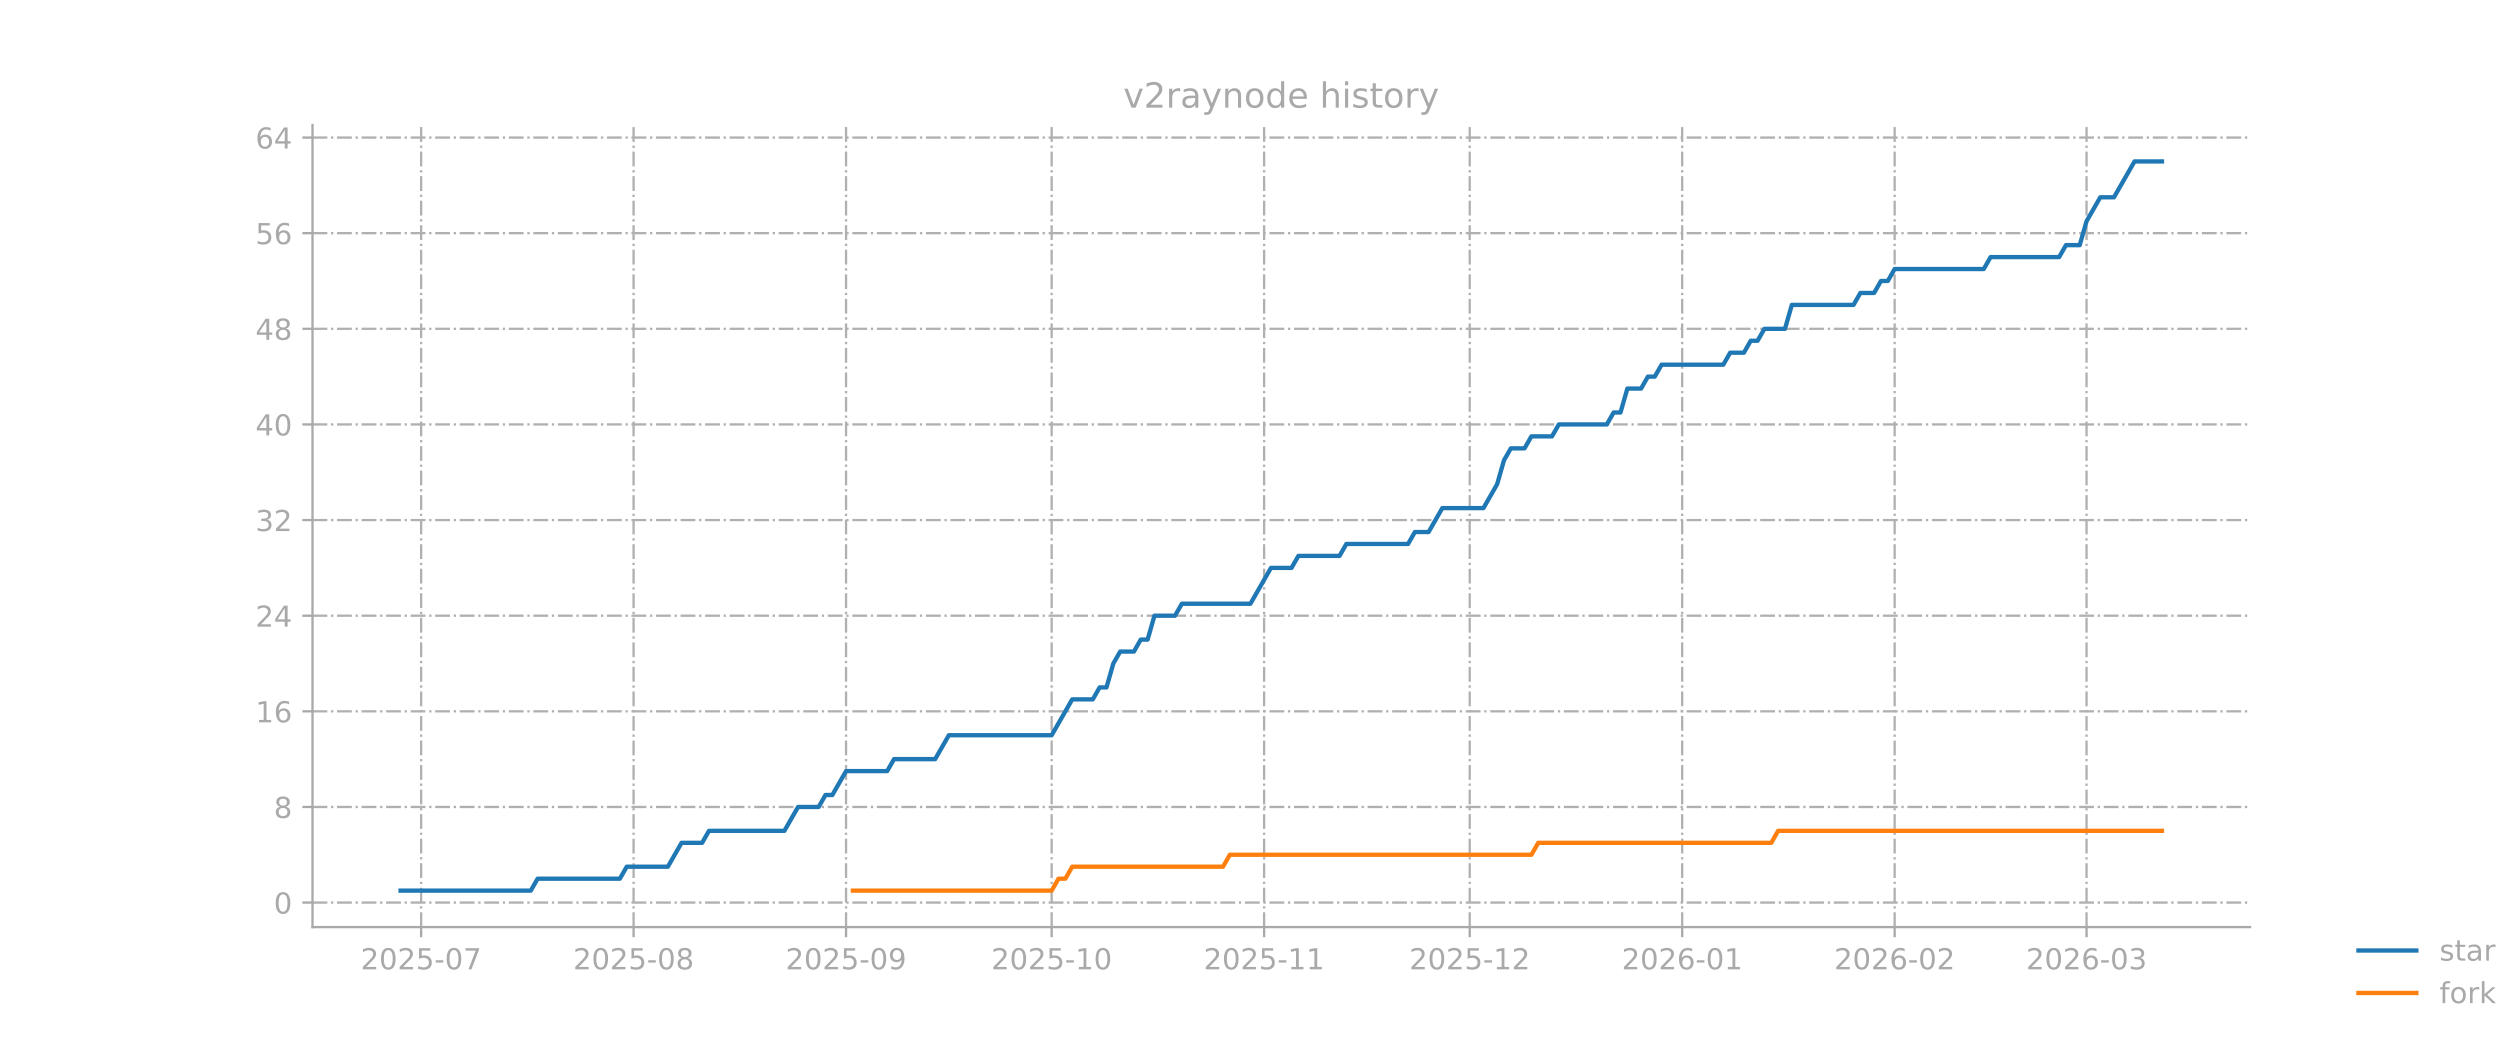
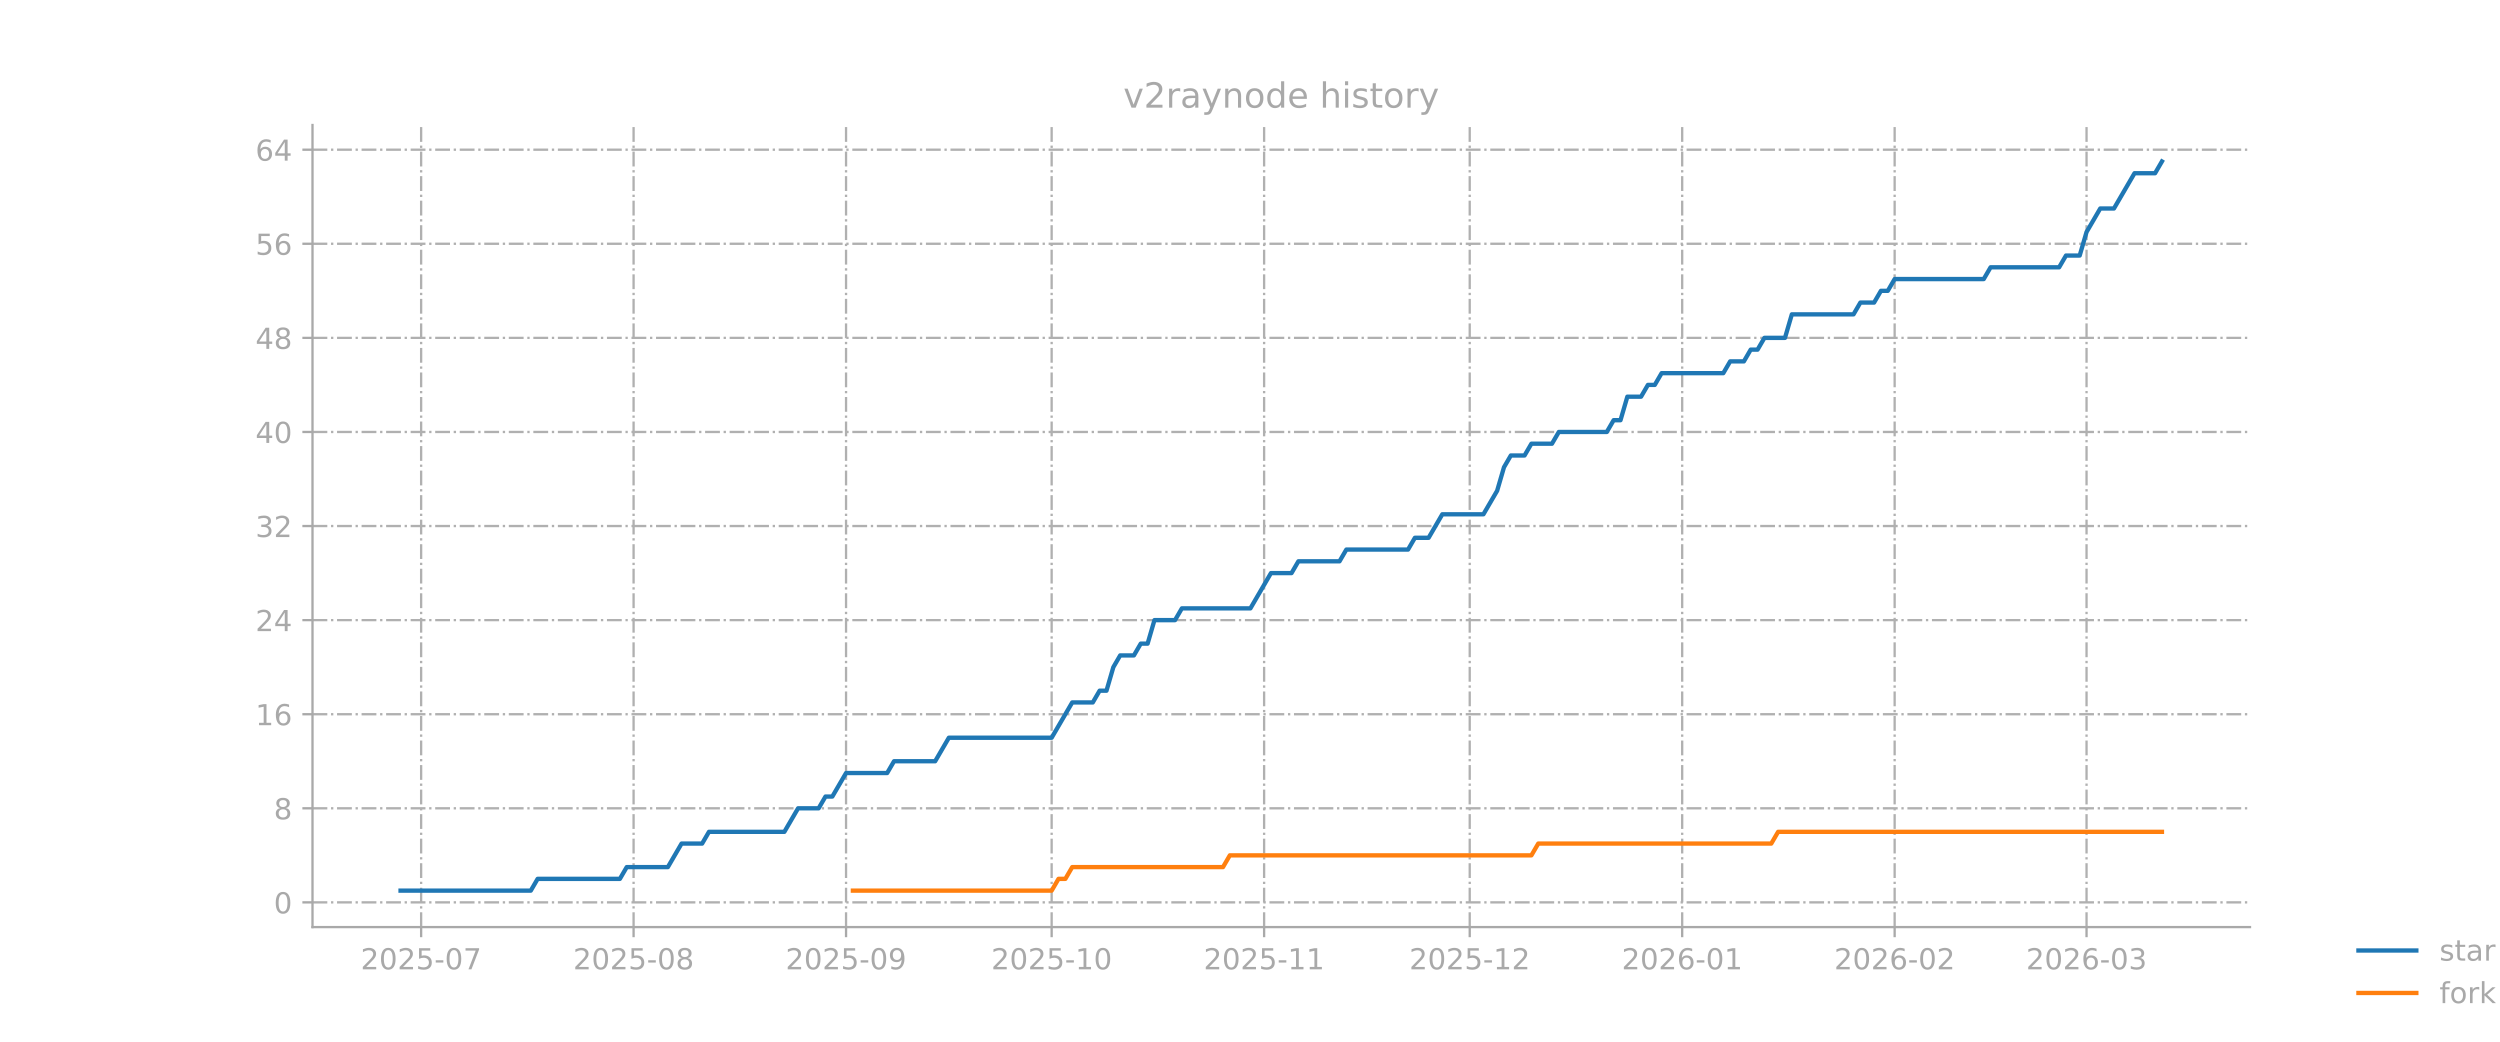
<svg xmlns="http://www.w3.org/2000/svg" xmlns:xlink="http://www.w3.org/1999/xlink" width="864pt" height="360pt" viewBox="0 0 864 360" version="1.1">
  <defs>
    <style type="text/css">*{stroke-linejoin: round; stroke-linecap: butt}</style>
  </defs>
  <g id="figure_1">
    <g id="patch_1">
      <path d="M 0 360  L 864 360  L 864 0  L 0 0  L 0 360  z " style="fill: none; opacity: 0" />
    </g>
    <g id="axes_1">
      <g id="patch_2">
        <path d="M 108 320.4  L 777.6 320.4  L 777.6 43.2  L 108 43.2  L 108 320.4  z " style="fill: none; opacity: 0" />
      </g>
      <g id="matplotlib.axis_1">
        <g id="xtick_1">
          <g id="line2d_1">
-             <path d="M 145.542 320.4  L 145.542 43.2  " clip-path="url(#pfd8a271266)" style="fill: none; stroke-dasharray: 5.12,1.28,0.8,1.28; stroke-dashoffset: 0; stroke: #b0b0b0; stroke-width: 0.8" />
+             <path d="M 145.542 320.4  L 145.542 43.2  " clip-path="url(#pe9bdd466f2)" style="fill: none; stroke-dasharray: 5.12,1.28,0.8,1.28; stroke-dashoffset: 0; stroke: #b0b0b0; stroke-width: 0.8" />
          </g>
          <g id="line2d_2">
            <defs>
-               <path id="m4b9c28b29d" d="M 0 0  L 0 3.5  " style="stroke: #a9a9a9; stroke-width: 0.8" />
+               <path id="m99d5c8464e" d="M 0 0  L 0 3.5  " style="stroke: #a9a9a9; stroke-width: 0.8" />
            </defs>
            <g>
-               <use xlink:href="#m4b9c28b29d" x="145.542" y="320.4" style="fill: #a9a9a9; stroke: #a9a9a9; stroke-width: 0.8" />
+               <use xlink:href="#m99d5c8464e" x="145.542" y="320.4" style="fill: #a9a9a9; stroke: #a9a9a9; stroke-width: 0.8" />
            </g>
          </g>
          <g id="text_1">
            <g style="fill: #a9a9a9" transform="translate(124.6507 334.9984) scale(0.1 -0.1)">
              <defs>
                <path id="DejaVuSans-32" d="M 1228 531  L 3431 531  L 3431 0  L 469 0  L 469 531  Q 828 903 1448 1529  Q 2069 2156 2228 2338  Q 2531 2678 2651 2914  Q 2772 3150 2772 3378  Q 2772 3750 2511 3984  Q 2250 4219 1831 4219  Q 1534 4219 1204 4116  Q 875 4013 500 3803  L 500 4441  Q 881 4594 1212 4672  Q 1544 4750 1819 4750  Q 2544 4750 2975 4387  Q 3406 4025 3406 3419  Q 3406 3131 3298 2873  Q 3191 2616 2906 2266  Q 2828 2175 2409 1742  Q 1991 1309 1228 531  z " transform="scale(0.015625)" />
                <path id="DejaVuSans-30" d="M 2034 4250  Q 1547 4250 1301 3770  Q 1056 3291 1056 2328  Q 1056 1369 1301 889  Q 1547 409 2034 409  Q 2525 409 2770 889  Q 3016 1369 3016 2328  Q 3016 3291 2770 3770  Q 2525 4250 2034 4250  z M 2034 4750  Q 2819 4750 3233 4129  Q 3647 3509 3647 2328  Q 3647 1150 3233 529  Q 2819 -91 2034 -91  Q 1250 -91 836 529  Q 422 1150 422 2328  Q 422 3509 836 4129  Q 1250 4750 2034 4750  z " transform="scale(0.015625)" />
                <path id="DejaVuSans-35" d="M 691 4666  L 3169 4666  L 3169 4134  L 1269 4134  L 1269 2991  Q 1406 3038 1543 3061  Q 1681 3084 1819 3084  Q 2600 3084 3056 2656  Q 3513 2228 3513 1497  Q 3513 744 3044 326  Q 2575 -91 1722 -91  Q 1428 -91 1123 -41  Q 819 9 494 109  L 494 744  Q 775 591 1075 516  Q 1375 441 1709 441  Q 2250 441 2565 725  Q 2881 1009 2881 1497  Q 2881 1984 2565 2268  Q 2250 2553 1709 2553  Q 1456 2553 1204 2497  Q 953 2441 691 2322  L 691 4666  z " transform="scale(0.015625)" />
                <path id="DejaVuSans-2d" d="M 313 2009  L 1997 2009  L 1997 1497  L 313 1497  L 313 2009  z " transform="scale(0.015625)" />
                <path id="DejaVuSans-37" d="M 525 4666  L 3525 4666  L 3525 4397  L 1831 0  L 1172 0  L 2766 4134  L 525 4134  L 525 4666  z " transform="scale(0.015625)" />
              </defs>
              <use xlink:href="#DejaVuSans-32" />
              <use xlink:href="#DejaVuSans-30" transform="translate(63.62305 0)" />
              <use xlink:href="#DejaVuSans-32" transform="translate(127.2461 0)" />
              <use xlink:href="#DejaVuSans-35" transform="translate(190.8691 0)" />
              <use xlink:href="#DejaVuSans-2d" transform="translate(254.4922 0)" />
              <use xlink:href="#DejaVuSans-30" transform="translate(290.5762 0)" />
              <use xlink:href="#DejaVuSans-37" transform="translate(354.1992 0)" />
            </g>
          </g>
        </g>
        <g id="xtick_2">
          <g id="line2d_3">
-             <path d="M 218.968 320.4  L 218.968 43.2  " clip-path="url(#pfd8a271266)" style="fill: none; stroke-dasharray: 5.12,1.28,0.8,1.28; stroke-dashoffset: 0; stroke: #b0b0b0; stroke-width: 0.8" />
+             <path d="M 218.968 320.4  L 218.968 43.2  " clip-path="url(#pe9bdd466f2)" style="fill: none; stroke-dasharray: 5.12,1.28,0.8,1.28; stroke-dashoffset: 0; stroke: #b0b0b0; stroke-width: 0.8" />
          </g>
          <g id="line2d_4">
            <g>
-               <use xlink:href="#m4b9c28b29d" x="218.968" y="320.4" style="fill: #a9a9a9; stroke: #a9a9a9; stroke-width: 0.8" />
+               <use xlink:href="#m99d5c8464e" x="218.968" y="320.4" style="fill: #a9a9a9; stroke: #a9a9a9; stroke-width: 0.8" />
            </g>
          </g>
          <g id="text_2">
            <g style="fill: #a9a9a9" transform="translate(198.077 334.9984) scale(0.1 -0.1)">
              <defs>
                <path id="DejaVuSans-38" d="M 2034 2216  Q 1584 2216 1326 1975  Q 1069 1734 1069 1313  Q 1069 891 1326 650  Q 1584 409 2034 409  Q 2484 409 2743 651  Q 3003 894 3003 1313  Q 3003 1734 2745 1975  Q 2488 2216 2034 2216  z M 1403 2484  Q 997 2584 770 2862  Q 544 3141 544 3541  Q 544 4100 942 4425  Q 1341 4750 2034 4750  Q 2731 4750 3128 4425  Q 3525 4100 3525 3541  Q 3525 3141 3298 2862  Q 3072 2584 2669 2484  Q 3125 2378 3379 2068  Q 3634 1759 3634 1313  Q 3634 634 3220 271  Q 2806 -91 2034 -91  Q 1263 -91 848 271  Q 434 634 434 1313  Q 434 1759 690 2068  Q 947 2378 1403 2484  z M 1172 3481  Q 1172 3119 1398 2916  Q 1625 2713 2034 2713  Q 2441 2713 2670 2916  Q 2900 3119 2900 3481  Q 2900 3844 2670 4047  Q 2441 4250 2034 4250  Q 1625 4250 1398 4047  Q 1172 3844 1172 3481  z " transform="scale(0.015625)" />
              </defs>
              <use xlink:href="#DejaVuSans-32" />
              <use xlink:href="#DejaVuSans-30" transform="translate(63.62305 0)" />
              <use xlink:href="#DejaVuSans-32" transform="translate(127.2461 0)" />
              <use xlink:href="#DejaVuSans-35" transform="translate(190.8691 0)" />
              <use xlink:href="#DejaVuSans-2d" transform="translate(254.4922 0)" />
              <use xlink:href="#DejaVuSans-30" transform="translate(290.5762 0)" />
              <use xlink:href="#DejaVuSans-38" transform="translate(354.1992 0)" />
            </g>
          </g>
        </g>
        <g id="xtick_3">
          <g id="line2d_5">
-             <path d="M 292.395 320.4  L 292.395 43.2  " clip-path="url(#pfd8a271266)" style="fill: none; stroke-dasharray: 5.12,1.28,0.8,1.28; stroke-dashoffset: 0; stroke: #b0b0b0; stroke-width: 0.8" />
+             <path d="M 292.395 320.4  L 292.395 43.2  " clip-path="url(#pe9bdd466f2)" style="fill: none; stroke-dasharray: 5.12,1.28,0.8,1.28; stroke-dashoffset: 0; stroke: #b0b0b0; stroke-width: 0.8" />
          </g>
          <g id="line2d_6">
            <g>
-               <use xlink:href="#m4b9c28b29d" x="292.395" y="320.4" style="fill: #a9a9a9; stroke: #a9a9a9; stroke-width: 0.8" />
+               <use xlink:href="#m99d5c8464e" x="292.395" y="320.4" style="fill: #a9a9a9; stroke: #a9a9a9; stroke-width: 0.8" />
            </g>
          </g>
          <g id="text_3">
            <g style="fill: #a9a9a9" transform="translate(271.5032 334.9984) scale(0.1 -0.1)">
              <defs>
                <path id="DejaVuSans-39" d="M 703 97  L 703 672  Q 941 559 1184 500  Q 1428 441 1663 441  Q 2288 441 2617 861  Q 2947 1281 2994 2138  Q 2813 1869 2534 1725  Q 2256 1581 1919 1581  Q 1219 1581 811 2004  Q 403 2428 403 3163  Q 403 3881 828 4315  Q 1253 4750 1959 4750  Q 2769 4750 3195 4129  Q 3622 3509 3622 2328  Q 3622 1225 3098 567  Q 2575 -91 1691 -91  Q 1453 -91 1209 -44  Q 966 3 703 97  z M 1959 2075  Q 2384 2075 2632 2365  Q 2881 2656 2881 3163  Q 2881 3666 2632 3958  Q 2384 4250 1959 4250  Q 1534 4250 1286 3958  Q 1038 3666 1038 3163  Q 1038 2656 1286 2365  Q 1534 2075 1959 2075  z " transform="scale(0.015625)" />
              </defs>
              <use xlink:href="#DejaVuSans-32" />
              <use xlink:href="#DejaVuSans-30" transform="translate(63.62305 0)" />
              <use xlink:href="#DejaVuSans-32" transform="translate(127.2461 0)" />
              <use xlink:href="#DejaVuSans-35" transform="translate(190.8691 0)" />
              <use xlink:href="#DejaVuSans-2d" transform="translate(254.4922 0)" />
              <use xlink:href="#DejaVuSans-30" transform="translate(290.5762 0)" />
              <use xlink:href="#DejaVuSans-39" transform="translate(354.1992 0)" />
            </g>
          </g>
        </g>
        <g id="xtick_4">
          <g id="line2d_7">
-             <path d="M 363.452 320.4  L 363.452 43.2  " clip-path="url(#pfd8a271266)" style="fill: none; stroke-dasharray: 5.12,1.28,0.8,1.28; stroke-dashoffset: 0; stroke: #b0b0b0; stroke-width: 0.8" />
+             <path d="M 363.452 320.4  L 363.452 43.2  " clip-path="url(#pe9bdd466f2)" style="fill: none; stroke-dasharray: 5.12,1.28,0.8,1.28; stroke-dashoffset: 0; stroke: #b0b0b0; stroke-width: 0.8" />
          </g>
          <g id="line2d_8">
            <g>
-               <use xlink:href="#m4b9c28b29d" x="363.452" y="320.4" style="fill: #a9a9a9; stroke: #a9a9a9; stroke-width: 0.8" />
+               <use xlink:href="#m99d5c8464e" x="363.452" y="320.4" style="fill: #a9a9a9; stroke: #a9a9a9; stroke-width: 0.8" />
            </g>
          </g>
          <g id="text_4">
            <g style="fill: #a9a9a9" transform="translate(342.5609 334.9984) scale(0.1 -0.1)">
              <defs>
                <path id="DejaVuSans-31" d="M 794 531  L 1825 531  L 1825 4091  L 703 3866  L 703 4441  L 1819 4666  L 2450 4666  L 2450 531  L 3481 531  L 3481 0  L 794 0  L 794 531  z " transform="scale(0.015625)" />
              </defs>
              <use xlink:href="#DejaVuSans-32" />
              <use xlink:href="#DejaVuSans-30" transform="translate(63.62305 0)" />
              <use xlink:href="#DejaVuSans-32" transform="translate(127.2461 0)" />
              <use xlink:href="#DejaVuSans-35" transform="translate(190.8691 0)" />
              <use xlink:href="#DejaVuSans-2d" transform="translate(254.4922 0)" />
              <use xlink:href="#DejaVuSans-31" transform="translate(290.5762 0)" />
              <use xlink:href="#DejaVuSans-30" transform="translate(354.1992 0)" />
            </g>
          </g>
        </g>
        <g id="xtick_5">
          <g id="line2d_9">
-             <path d="M 436.879 320.4  L 436.879 43.2  " clip-path="url(#pfd8a271266)" style="fill: none; stroke-dasharray: 5.12,1.28,0.8,1.28; stroke-dashoffset: 0; stroke: #b0b0b0; stroke-width: 0.8" />
+             <path d="M 436.879 320.4  L 436.879 43.2  " clip-path="url(#pe9bdd466f2)" style="fill: none; stroke-dasharray: 5.12,1.28,0.8,1.28; stroke-dashoffset: 0; stroke: #b0b0b0; stroke-width: 0.8" />
          </g>
          <g id="line2d_10">
            <g>
-               <use xlink:href="#m4b9c28b29d" x="436.879" y="320.4" style="fill: #a9a9a9; stroke: #a9a9a9; stroke-width: 0.8" />
+               <use xlink:href="#m99d5c8464e" x="436.879" y="320.4" style="fill: #a9a9a9; stroke: #a9a9a9; stroke-width: 0.8" />
            </g>
          </g>
          <g id="text_5">
            <g style="fill: #a9a9a9" transform="translate(415.9871 334.9984) scale(0.1 -0.1)">
              <use xlink:href="#DejaVuSans-32" />
              <use xlink:href="#DejaVuSans-30" transform="translate(63.62305 0)" />
              <use xlink:href="#DejaVuSans-32" transform="translate(127.2461 0)" />
              <use xlink:href="#DejaVuSans-35" transform="translate(190.8691 0)" />
              <use xlink:href="#DejaVuSans-2d" transform="translate(254.4922 0)" />
              <use xlink:href="#DejaVuSans-31" transform="translate(290.5762 0)" />
              <use xlink:href="#DejaVuSans-31" transform="translate(354.1992 0)" />
            </g>
          </g>
        </g>
        <g id="xtick_6">
          <g id="line2d_11">
-             <path d="M 507.936 320.4  L 507.936 43.2  " clip-path="url(#pfd8a271266)" style="fill: none; stroke-dasharray: 5.12,1.28,0.8,1.28; stroke-dashoffset: 0; stroke: #b0b0b0; stroke-width: 0.8" />
+             <path d="M 507.936 320.4  L 507.936 43.2  " clip-path="url(#pe9bdd466f2)" style="fill: none; stroke-dasharray: 5.12,1.28,0.8,1.28; stroke-dashoffset: 0; stroke: #b0b0b0; stroke-width: 0.8" />
          </g>
          <g id="line2d_12">
            <g>
-               <use xlink:href="#m4b9c28b29d" x="507.936" y="320.4" style="fill: #a9a9a9; stroke: #a9a9a9; stroke-width: 0.8" />
+               <use xlink:href="#m99d5c8464e" x="507.936" y="320.4" style="fill: #a9a9a9; stroke: #a9a9a9; stroke-width: 0.8" />
            </g>
          </g>
          <g id="text_6">
            <g style="fill: #a9a9a9" transform="translate(487.0448 334.9984) scale(0.1 -0.1)">
              <use xlink:href="#DejaVuSans-32" />
              <use xlink:href="#DejaVuSans-30" transform="translate(63.62305 0)" />
              <use xlink:href="#DejaVuSans-32" transform="translate(127.2461 0)" />
              <use xlink:href="#DejaVuSans-35" transform="translate(190.8691 0)" />
              <use xlink:href="#DejaVuSans-2d" transform="translate(254.4922 0)" />
              <use xlink:href="#DejaVuSans-31" transform="translate(290.5762 0)" />
              <use xlink:href="#DejaVuSans-32" transform="translate(354.1992 0)" />
            </g>
          </g>
        </g>
        <g id="xtick_7">
          <g id="line2d_13">
-             <path d="M 581.362 320.4  L 581.362 43.2  " clip-path="url(#pfd8a271266)" style="fill: none; stroke-dasharray: 5.12,1.28,0.8,1.28; stroke-dashoffset: 0; stroke: #b0b0b0; stroke-width: 0.8" />
+             <path d="M 581.362 320.4  L 581.362 43.2  " clip-path="url(#pe9bdd466f2)" style="fill: none; stroke-dasharray: 5.12,1.28,0.8,1.28; stroke-dashoffset: 0; stroke: #b0b0b0; stroke-width: 0.8" />
          </g>
          <g id="line2d_14">
            <g>
-               <use xlink:href="#m4b9c28b29d" x="581.362" y="320.4" style="fill: #a9a9a9; stroke: #a9a9a9; stroke-width: 0.8" />
+               <use xlink:href="#m99d5c8464e" x="581.362" y="320.4" style="fill: #a9a9a9; stroke: #a9a9a9; stroke-width: 0.8" />
            </g>
          </g>
          <g id="text_7">
            <g style="fill: #a9a9a9" transform="translate(560.471 334.9984) scale(0.1 -0.1)">
              <defs>
                <path id="DejaVuSans-36" d="M 2113 2584  Q 1688 2584 1439 2293  Q 1191 2003 1191 1497  Q 1191 994 1439 701  Q 1688 409 2113 409  Q 2538 409 2786 701  Q 3034 994 3034 1497  Q 3034 2003 2786 2293  Q 2538 2584 2113 2584  z M 3366 4563  L 3366 3988  Q 3128 4100 2886 4159  Q 2644 4219 2406 4219  Q 1781 4219 1451 3797  Q 1122 3375 1075 2522  Q 1259 2794 1537 2939  Q 1816 3084 2150 3084  Q 2853 3084 3261 2657  Q 3669 2231 3669 1497  Q 3669 778 3244 343  Q 2819 -91 2113 -91  Q 1303 -91 875 529  Q 447 1150 447 2328  Q 447 3434 972 4092  Q 1497 4750 2381 4750  Q 2619 4750 2861 4703  Q 3103 4656 3366 4563  z " transform="scale(0.015625)" />
              </defs>
              <use xlink:href="#DejaVuSans-32" />
              <use xlink:href="#DejaVuSans-30" transform="translate(63.62305 0)" />
              <use xlink:href="#DejaVuSans-32" transform="translate(127.2461 0)" />
              <use xlink:href="#DejaVuSans-36" transform="translate(190.8691 0)" />
              <use xlink:href="#DejaVuSans-2d" transform="translate(254.4922 0)" />
              <use xlink:href="#DejaVuSans-30" transform="translate(290.5762 0)" />
              <use xlink:href="#DejaVuSans-31" transform="translate(354.1992 0)" />
            </g>
          </g>
        </g>
        <g id="xtick_8">
          <g id="line2d_15">
-             <path d="M 654.789 320.4  L 654.789 43.2  " clip-path="url(#pfd8a271266)" style="fill: none; stroke-dasharray: 5.12,1.28,0.8,1.28; stroke-dashoffset: 0; stroke: #b0b0b0; stroke-width: 0.8" />
+             <path d="M 654.789 320.4  L 654.789 43.2  " clip-path="url(#pe9bdd466f2)" style="fill: none; stroke-dasharray: 5.12,1.28,0.8,1.28; stroke-dashoffset: 0; stroke: #b0b0b0; stroke-width: 0.8" />
          </g>
          <g id="line2d_16">
            <g>
-               <use xlink:href="#m4b9c28b29d" x="654.789" y="320.4" style="fill: #a9a9a9; stroke: #a9a9a9; stroke-width: 0.8" />
+               <use xlink:href="#m99d5c8464e" x="654.789" y="320.4" style="fill: #a9a9a9; stroke: #a9a9a9; stroke-width: 0.8" />
            </g>
          </g>
          <g id="text_8">
            <g style="fill: #a9a9a9" transform="translate(633.8973 334.9984) scale(0.1 -0.1)">
              <use xlink:href="#DejaVuSans-32" />
              <use xlink:href="#DejaVuSans-30" transform="translate(63.62305 0)" />
              <use xlink:href="#DejaVuSans-32" transform="translate(127.2461 0)" />
              <use xlink:href="#DejaVuSans-36" transform="translate(190.8691 0)" />
              <use xlink:href="#DejaVuSans-2d" transform="translate(254.4922 0)" />
              <use xlink:href="#DejaVuSans-30" transform="translate(290.5762 0)" />
              <use xlink:href="#DejaVuSans-32" transform="translate(354.1992 0)" />
            </g>
          </g>
        </g>
        <g id="xtick_9">
          <g id="line2d_17">
-             <path d="M 721.109 320.4  L 721.109 43.2  " clip-path="url(#pfd8a271266)" style="fill: none; stroke-dasharray: 5.12,1.28,0.8,1.28; stroke-dashoffset: 0; stroke: #b0b0b0; stroke-width: 0.8" />
+             <path d="M 721.109 320.4  L 721.109 43.2  " clip-path="url(#pe9bdd466f2)" style="fill: none; stroke-dasharray: 5.12,1.28,0.8,1.28; stroke-dashoffset: 0; stroke: #b0b0b0; stroke-width: 0.8" />
          </g>
          <g id="line2d_18">
            <g>
-               <use xlink:href="#m4b9c28b29d" x="721.109" y="320.4" style="fill: #a9a9a9; stroke: #a9a9a9; stroke-width: 0.8" />
+               <use xlink:href="#m99d5c8464e" x="721.109" y="320.4" style="fill: #a9a9a9; stroke: #a9a9a9; stroke-width: 0.8" />
            </g>
          </g>
          <g id="text_9">
            <g style="fill: #a9a9a9" transform="translate(700.2178 334.9984) scale(0.1 -0.1)">
              <defs>
                <path id="DejaVuSans-33" d="M 2597 2516  Q 3050 2419 3304 2112  Q 3559 1806 3559 1356  Q 3559 666 3084 287  Q 2609 -91 1734 -91  Q 1441 -91 1130 -33  Q 819 25 488 141  L 488 750  Q 750 597 1062 519  Q 1375 441 1716 441  Q 2309 441 2620 675  Q 2931 909 2931 1356  Q 2931 1769 2642 2001  Q 2353 2234 1838 2234  L 1294 2234  L 1294 2753  L 1863 2753  Q 2328 2753 2575 2939  Q 2822 3125 2822 3475  Q 2822 3834 2567 4026  Q 2313 4219 1838 4219  Q 1578 4219 1281 4162  Q 984 4106 628 3988  L 628 4550  Q 988 4650 1302 4700  Q 1616 4750 1894 4750  Q 2613 4750 3031 4423  Q 3450 4097 3450 3541  Q 3450 3153 3228 2886  Q 3006 2619 2597 2516  z " transform="scale(0.015625)" />
              </defs>
              <use xlink:href="#DejaVuSans-32" />
              <use xlink:href="#DejaVuSans-30" transform="translate(63.62305 0)" />
              <use xlink:href="#DejaVuSans-32" transform="translate(127.2461 0)" />
              <use xlink:href="#DejaVuSans-36" transform="translate(190.8691 0)" />
              <use xlink:href="#DejaVuSans-2d" transform="translate(254.4922 0)" />
              <use xlink:href="#DejaVuSans-30" transform="translate(290.5762 0)" />
              <use xlink:href="#DejaVuSans-33" transform="translate(354.1992 0)" />
            </g>
          </g>
        </g>
      </g>
      <g id="matplotlib.axis_2">
        <g id="ytick_1">
          <g id="line2d_19">
-             <path d="M 108 311.931  L 777.6 311.931  " clip-path="url(#pfd8a271266)" style="fill: none; stroke-dasharray: 5.12,1.28,0.8,1.28; stroke-dashoffset: 0; stroke: #b0b0b0; stroke-width: 0.8" />
+             <path d="M 108 311.865  L 777.6 311.865  " clip-path="url(#pe9bdd466f2)" style="fill: none; stroke-dasharray: 5.12,1.28,0.8,1.28; stroke-dashoffset: 0; stroke: #b0b0b0; stroke-width: 0.8" />
          </g>
          <g id="line2d_20">
            <defs>
-               <path id="m288756330f" d="M 0 0  L -3.5 0  " style="stroke: #a9a9a9; stroke-width: 0.8" />
+               <path id="mf9ce9077af" d="M 0 0  L -3.5 0  " style="stroke: #a9a9a9; stroke-width: 0.8" />
            </defs>
            <g>
-               <use xlink:href="#m288756330f" x="108" y="311.931" style="fill: #a9a9a9; stroke: #a9a9a9; stroke-width: 0.8" />
+               <use xlink:href="#mf9ce9077af" x="108" y="311.865" style="fill: #a9a9a9; stroke: #a9a9a9; stroke-width: 0.8" />
            </g>
          </g>
          <g id="text_10">
-             <g style="fill: #a9a9a9" transform="translate(94.6375 315.7304) scale(0.1 -0.1)">
+             <g style="fill: #a9a9a9" transform="translate(94.6375 315.6637) scale(0.1 -0.1)">
              <use xlink:href="#DejaVuSans-30" />
            </g>
          </g>
        </g>
        <g id="ytick_2">
          <g id="line2d_21">
-             <path d="M 108 278.882  L 777.6 278.882  " clip-path="url(#pfd8a271266)" style="fill: none; stroke-dasharray: 5.12,1.28,0.8,1.28; stroke-dashoffset: 0; stroke: #b0b0b0; stroke-width: 0.8" />
+             <path d="M 108 279.348  L 777.6 279.348  " clip-path="url(#pe9bdd466f2)" style="fill: none; stroke-dasharray: 5.12,1.28,0.8,1.28; stroke-dashoffset: 0; stroke: #b0b0b0; stroke-width: 0.8" />
          </g>
          <g id="line2d_22">
            <g>
-               <use xlink:href="#m288756330f" x="108" y="278.882" style="fill: #a9a9a9; stroke: #a9a9a9; stroke-width: 0.8" />
+               <use xlink:href="#mf9ce9077af" x="108" y="279.348" style="fill: #a9a9a9; stroke: #a9a9a9; stroke-width: 0.8" />
            </g>
          </g>
          <g id="text_11">
-             <g style="fill: #a9a9a9" transform="translate(94.6375 282.6812) scale(0.1 -0.1)">
+             <g style="fill: #a9a9a9" transform="translate(94.6375 283.1476) scale(0.1 -0.1)">
              <use xlink:href="#DejaVuSans-38" />
            </g>
          </g>
        </g>
        <g id="ytick_3">
          <g id="line2d_23">
-             <path d="M 108 245.833  L 777.6 245.833  " clip-path="url(#pfd8a271266)" style="fill: none; stroke-dasharray: 5.12,1.28,0.8,1.28; stroke-dashoffset: 0; stroke: #b0b0b0; stroke-width: 0.8" />
+             <path d="M 108 246.832  L 777.6 246.832  " clip-path="url(#pe9bdd466f2)" style="fill: none; stroke-dasharray: 5.12,1.28,0.8,1.28; stroke-dashoffset: 0; stroke: #b0b0b0; stroke-width: 0.8" />
          </g>
          <g id="line2d_24">
            <g>
-               <use xlink:href="#m288756330f" x="108" y="245.833" style="fill: #a9a9a9; stroke: #a9a9a9; stroke-width: 0.8" />
+               <use xlink:href="#mf9ce9077af" x="108" y="246.832" style="fill: #a9a9a9; stroke: #a9a9a9; stroke-width: 0.8" />
            </g>
          </g>
          <g id="text_12">
-             <g style="fill: #a9a9a9" transform="translate(88.275 249.632) scale(0.1 -0.1)">
+             <g style="fill: #a9a9a9" transform="translate(88.275 250.6315) scale(0.1 -0.1)">
              <use xlink:href="#DejaVuSans-31" />
              <use xlink:href="#DejaVuSans-36" transform="translate(63.62305 0)" />
            </g>
          </g>
        </g>
        <g id="ytick_4">
          <g id="line2d_25">
-             <path d="M 108 212.784  L 777.6 212.784  " clip-path="url(#pfd8a271266)" style="fill: none; stroke-dasharray: 5.12,1.28,0.8,1.28; stroke-dashoffset: 0; stroke: #b0b0b0; stroke-width: 0.8" />
+             <path d="M 108 214.316  L 777.6 214.316  " clip-path="url(#pe9bdd466f2)" style="fill: none; stroke-dasharray: 5.12,1.28,0.8,1.28; stroke-dashoffset: 0; stroke: #b0b0b0; stroke-width: 0.8" />
          </g>
          <g id="line2d_26">
            <g>
-               <use xlink:href="#m288756330f" x="108" y="212.784" style="fill: #a9a9a9; stroke: #a9a9a9; stroke-width: 0.8" />
+               <use xlink:href="#mf9ce9077af" x="108" y="214.316" style="fill: #a9a9a9; stroke: #a9a9a9; stroke-width: 0.8" />
            </g>
          </g>
          <g id="text_13">
-             <g style="fill: #a9a9a9" transform="translate(88.275 216.5828) scale(0.1 -0.1)">
+             <g style="fill: #a9a9a9" transform="translate(88.275 218.1153) scale(0.1 -0.1)">
              <defs>
                <path id="DejaVuSans-34" d="M 2419 4116  L 825 1625  L 2419 1625  L 2419 4116  z M 2253 4666  L 3047 4666  L 3047 1625  L 3713 1625  L 3713 1100  L 3047 1100  L 3047 0  L 2419 0  L 2419 1100  L 313 1100  L 313 1709  L 2253 4666  z " transform="scale(0.015625)" />
              </defs>
              <use xlink:href="#DejaVuSans-32" />
              <use xlink:href="#DejaVuSans-34" transform="translate(63.62305 0)" />
            </g>
          </g>
        </g>
        <g id="ytick_5">
          <g id="line2d_27">
-             <path d="M 108 179.734  L 777.6 179.734  " clip-path="url(#pfd8a271266)" style="fill: none; stroke-dasharray: 5.12,1.28,0.8,1.28; stroke-dashoffset: 0; stroke: #b0b0b0; stroke-width: 0.8" />
+             <path d="M 108 181.8  L 777.6 181.8  " clip-path="url(#pe9bdd466f2)" style="fill: none; stroke-dasharray: 5.12,1.28,0.8,1.28; stroke-dashoffset: 0; stroke: #b0b0b0; stroke-width: 0.8" />
          </g>
          <g id="line2d_28">
            <g>
-               <use xlink:href="#m288756330f" x="108" y="179.734" style="fill: #a9a9a9; stroke: #a9a9a9; stroke-width: 0.8" />
+               <use xlink:href="#mf9ce9077af" x="108" y="181.8" style="fill: #a9a9a9; stroke: #a9a9a9; stroke-width: 0.8" />
            </g>
          </g>
          <g id="text_14">
-             <g style="fill: #a9a9a9" transform="translate(88.275 183.5336) scale(0.1 -0.1)">
+             <g style="fill: #a9a9a9" transform="translate(88.275 185.5992) scale(0.1 -0.1)">
              <use xlink:href="#DejaVuSans-33" />
              <use xlink:href="#DejaVuSans-32" transform="translate(63.62305 0)" />
            </g>
          </g>
        </g>
        <g id="ytick_6">
          <g id="line2d_29">
-             <path d="M 108 146.685  L 777.6 146.685  " clip-path="url(#pfd8a271266)" style="fill: none; stroke-dasharray: 5.12,1.28,0.8,1.28; stroke-dashoffset: 0; stroke: #b0b0b0; stroke-width: 0.8" />
+             <path d="M 108 149.284  L 777.6 149.284  " clip-path="url(#pe9bdd466f2)" style="fill: none; stroke-dasharray: 5.12,1.28,0.8,1.28; stroke-dashoffset: 0; stroke: #b0b0b0; stroke-width: 0.8" />
          </g>
          <g id="line2d_30">
            <g>
-               <use xlink:href="#m288756330f" x="108" y="146.685" style="fill: #a9a9a9; stroke: #a9a9a9; stroke-width: 0.8" />
+               <use xlink:href="#mf9ce9077af" x="108" y="149.284" style="fill: #a9a9a9; stroke: #a9a9a9; stroke-width: 0.8" />
            </g>
          </g>
          <g id="text_15">
-             <g style="fill: #a9a9a9" transform="translate(88.275 150.4845) scale(0.1 -0.1)">
+             <g style="fill: #a9a9a9" transform="translate(88.275 153.0831) scale(0.1 -0.1)">
              <use xlink:href="#DejaVuSans-34" />
              <use xlink:href="#DejaVuSans-30" transform="translate(63.62305 0)" />
            </g>
          </g>
        </g>
        <g id="ytick_7">
          <g id="line2d_31">
-             <path d="M 108 113.636  L 777.6 113.636  " clip-path="url(#pfd8a271266)" style="fill: none; stroke-dasharray: 5.12,1.28,0.8,1.28; stroke-dashoffset: 0; stroke: #b0b0b0; stroke-width: 0.8" />
+             <path d="M 108 116.768  L 777.6 116.768  " clip-path="url(#pe9bdd466f2)" style="fill: none; stroke-dasharray: 5.12,1.28,0.8,1.28; stroke-dashoffset: 0; stroke: #b0b0b0; stroke-width: 0.8" />
          </g>
          <g id="line2d_32">
            <g>
-               <use xlink:href="#m288756330f" x="108" y="113.636" style="fill: #a9a9a9; stroke: #a9a9a9; stroke-width: 0.8" />
+               <use xlink:href="#mf9ce9077af" x="108" y="116.768" style="fill: #a9a9a9; stroke: #a9a9a9; stroke-width: 0.8" />
            </g>
          </g>
          <g id="text_16">
-             <g style="fill: #a9a9a9" transform="translate(88.275 117.4353) scale(0.1 -0.1)">
+             <g style="fill: #a9a9a9" transform="translate(88.275 120.567) scale(0.1 -0.1)">
              <use xlink:href="#DejaVuSans-34" />
              <use xlink:href="#DejaVuSans-38" transform="translate(63.62305 0)" />
            </g>
          </g>
        </g>
        <g id="ytick_8">
          <g id="line2d_33">
-             <path d="M 108 80.587  L 777.6 80.587  " clip-path="url(#pfd8a271266)" style="fill: none; stroke-dasharray: 5.12,1.28,0.8,1.28; stroke-dashoffset: 0; stroke: #b0b0b0; stroke-width: 0.8" />
+             <path d="M 108 84.252  L 777.6 84.252  " clip-path="url(#pe9bdd466f2)" style="fill: none; stroke-dasharray: 5.12,1.28,0.8,1.28; stroke-dashoffset: 0; stroke: #b0b0b0; stroke-width: 0.8" />
          </g>
          <g id="line2d_34">
            <g>
-               <use xlink:href="#m288756330f" x="108" y="80.587" style="fill: #a9a9a9; stroke: #a9a9a9; stroke-width: 0.8" />
+               <use xlink:href="#mf9ce9077af" x="108" y="84.252" style="fill: #a9a9a9; stroke: #a9a9a9; stroke-width: 0.8" />
            </g>
          </g>
          <g id="text_17">
-             <g style="fill: #a9a9a9" transform="translate(88.275 84.3861) scale(0.1 -0.1)">
+             <g style="fill: #a9a9a9" transform="translate(88.275 88.05083) scale(0.1 -0.1)">
              <use xlink:href="#DejaVuSans-35" />
              <use xlink:href="#DejaVuSans-36" transform="translate(63.62305 0)" />
            </g>
          </g>
        </g>
        <g id="ytick_9">
          <g id="line2d_35">
-             <path d="M 108 47.538  L 777.6 47.538  " clip-path="url(#pfd8a271266)" style="fill: none; stroke-dasharray: 5.12,1.28,0.8,1.28; stroke-dashoffset: 0; stroke: #b0b0b0; stroke-width: 0.8" />
+             <path d="M 108 51.735  L 777.6 51.735  " clip-path="url(#pe9bdd466f2)" style="fill: none; stroke-dasharray: 5.12,1.28,0.8,1.28; stroke-dashoffset: 0; stroke: #b0b0b0; stroke-width: 0.8" />
          </g>
          <g id="line2d_36">
            <g>
-               <use xlink:href="#m288756330f" x="108" y="47.538" style="fill: #a9a9a9; stroke: #a9a9a9; stroke-width: 0.8" />
+               <use xlink:href="#mf9ce9077af" x="108" y="51.735" style="fill: #a9a9a9; stroke: #a9a9a9; stroke-width: 0.8" />
            </g>
          </g>
          <g id="text_18">
-             <g style="fill: #a9a9a9" transform="translate(88.275 51.33692) scale(0.1 -0.1)">
+             <g style="fill: #a9a9a9" transform="translate(88.275 55.5347) scale(0.1 -0.1)">
              <use xlink:href="#DejaVuSans-36" />
              <use xlink:href="#DejaVuSans-34" transform="translate(63.62305 0)" />
            </g>
          </g>
        </g>
      </g>
      <g id="line2d_37">
-         <path d="M 138.436 307.8  L 183.44 307.8  L 185.808 303.669  L 214.231 303.669  L 216.6 299.538  L 230.811 299.538  L 235.548 291.275  L 242.654 291.275  L 245.023 287.144  L 271.077 287.144  L 275.815 278.882  L 282.92 278.882  L 285.289 274.751  L 287.657 274.751  L 292.395 266.489  L 306.606 266.489  L 308.975 262.357  L 323.186 262.357  L 327.923 254.095  L 363.452 254.095  L 370.558 241.702  L 377.664 241.702  L 380.032 237.57  L 382.401 237.57  L 384.77 229.308  L 387.138 225.177  L 391.875 225.177  L 394.244 221.046  L 396.613 221.046  L 398.981 212.784  L 406.087 212.784  L 408.455 208.652  L 432.141 208.652  L 439.247 196.259  L 446.353 196.259  L 448.721 192.128  L 462.933 192.128  L 465.302 187.997  L 486.619 187.997  L 488.987 183.866  L 493.725 183.866  L 498.462 175.603  L 512.673 175.603  L 517.411 167.341  L 519.779 159.079  L 522.148 154.948  L 526.885 154.948  L 529.253 150.816  L 536.359 150.816  L 538.728 146.685  L 555.308 146.685  L 557.677 142.554  L 560.045 142.554  L 562.414 134.292  L 567.151 134.292  L 569.519 130.161  L 571.888 130.161  L 574.257 126.03  L 595.574 126.03  L 597.943 121.898  L 602.68 121.898  L 605.048 117.767  L 607.417 117.767  L 609.785 113.636  L 616.891 113.636  L 619.26 105.374  L 640.577 105.374  L 642.946 101.243  L 647.683 101.243  L 650.052 97.111  L 652.42 97.111  L 654.789 92.98  L 685.58 92.98  L 687.949 88.849  L 711.635 88.849  L 714.003 84.718  L 718.741 84.718  L 721.109 76.456  L 725.846 68.193  L 730.584 68.193  L 737.689 55.8  L 747.164 55.8  L 747.164 55.8  " clip-path="url(#pfd8a271266)" style="fill: none; stroke: #1f77b4; stroke-width: 1.5; stroke-linecap: square" />
+         <path d="M 138.436 307.8  L 183.44 307.8  L 185.808 303.735  L 214.231 303.735  L 216.6 299.671  L 230.811 299.671  L 235.548 291.542  L 242.654 291.542  L 245.023 287.477  L 271.077 287.477  L 275.815 279.348  L 282.92 279.348  L 285.289 275.284  L 287.657 275.284  L 292.395 267.155  L 306.606 267.155  L 308.975 263.09  L 323.186 263.09  L 327.923 254.961  L 363.452 254.961  L 370.558 242.768  L 377.664 242.768  L 380.032 238.703  L 382.401 238.703  L 384.77 230.574  L 387.138 226.51  L 391.875 226.51  L 394.244 222.445  L 396.613 222.445  L 398.981 214.316  L 406.087 214.316  L 408.455 210.252  L 432.141 210.252  L 439.247 198.058  L 446.353 198.058  L 448.721 193.994  L 462.933 193.994  L 465.302 189.929  L 486.619 189.929  L 488.987 185.865  L 493.725 185.865  L 498.462 177.735  L 512.673 177.735  L 517.411 169.606  L 519.779 161.477  L 522.148 157.413  L 526.885 157.413  L 529.253 153.348  L 536.359 153.348  L 538.728 149.284  L 555.308 149.284  L 557.677 145.219  L 560.045 145.219  L 562.414 137.09  L 567.151 137.09  L 569.519 133.026  L 571.888 133.026  L 574.257 128.961  L 595.574 128.961  L 597.943 124.897  L 602.68 124.897  L 605.048 120.832  L 607.417 120.832  L 609.785 116.768  L 616.891 116.768  L 619.26 108.639  L 640.577 108.639  L 642.946 104.574  L 647.683 104.574  L 650.052 100.51  L 652.42 100.51  L 654.789 96.445  L 685.58 96.445  L 687.949 92.381  L 711.635 92.381  L 714.003 88.316  L 718.741 88.316  L 721.109 80.187  L 725.846 72.058  L 730.584 72.058  L 737.689 59.865  L 744.795 59.865  L 747.164 55.8  L 747.164 55.8  " clip-path="url(#pe9bdd466f2)" style="fill: none; stroke: #1f77b4; stroke-width: 1.5; stroke-linecap: square" />
      </g>
      <g id="line2d_38">
-         <path d="M 294.763 307.8  L 363.452 307.8  L 365.821 303.669  L 368.189 303.669  L 370.558 299.538  L 422.667 299.538  L 425.036 295.407  L 529.253 295.407  L 531.622 291.275  L 612.154 291.275  L 614.523 287.144  L 747.164 287.144  L 747.164 287.144  " clip-path="url(#pfd8a271266)" style="fill: none; stroke: #ff7f0e; stroke-width: 1.5; stroke-linecap: square" />
+         <path d="M 294.763 307.8  L 363.452 307.8  L 365.821 303.735  L 368.189 303.735  L 370.558 299.671  L 422.667 299.671  L 425.036 295.606  L 529.253 295.606  L 531.622 291.542  L 612.154 291.542  L 614.523 287.477  L 747.164 287.477  L 747.164 287.477  " clip-path="url(#pe9bdd466f2)" style="fill: none; stroke: #ff7f0e; stroke-width: 1.5; stroke-linecap: square" />
      </g>
      <g id="patch_3">
        <path d="M 108 320.4  L 108 43.2  " style="fill: none; stroke: #a9a9a9; stroke-width: 0.8; stroke-linejoin: miter; stroke-linecap: square" />
      </g>
      <g id="patch_4">
        <path d="M 777.6 320.4  L 777.6 43.2  " style="fill: none" />
      </g>
      <g id="patch_5">
        <path d="M 108 320.4  L 777.6 320.4  " style="fill: none; stroke: #a9a9a9; stroke-width: 0.8; stroke-linejoin: miter; stroke-linecap: square" />
      </g>
      <g id="patch_6">
        <path d="M 108 43.2  L 777.6 43.2  " style="fill: none" />
      </g>
      <g id="text_19">
        <g style="fill: #a9a9a9" transform="translate(388.2188 37.2) scale(0.12 -0.12)">
          <defs>
            <path id="DejaVuSans-76" d="M 191 3500  L 800 3500  L 1894 563  L 2988 3500  L 3597 3500  L 2284 0  L 1503 0  L 191 3500  z " transform="scale(0.015625)" />
            <path id="DejaVuSans-72" d="M 2631 2963  Q 2534 3019 2420 3045  Q 2306 3072 2169 3072  Q 1681 3072 1420 2755  Q 1159 2438 1159 1844  L 1159 0  L 581 0  L 581 3500  L 1159 3500  L 1159 2956  Q 1341 3275 1631 3429  Q 1922 3584 2338 3584  Q 2397 3584 2469 3576  Q 2541 3569 2628 3553  L 2631 2963  z " transform="scale(0.015625)" />
            <path id="DejaVuSans-61" d="M 2194 1759  Q 1497 1759 1228 1600  Q 959 1441 959 1056  Q 959 750 1161 570  Q 1363 391 1709 391  Q 2188 391 2477 730  Q 2766 1069 2766 1631  L 2766 1759  L 2194 1759  z M 3341 1997  L 3341 0  L 2766 0  L 2766 531  Q 2569 213 2275 61  Q 1981 -91 1556 -91  Q 1019 -91 701 211  Q 384 513 384 1019  Q 384 1609 779 1909  Q 1175 2209 1959 2209  L 2766 2209  L 2766 2266  Q 2766 2663 2505 2880  Q 2244 3097 1772 3097  Q 1472 3097 1187 3025  Q 903 2953 641 2809  L 641 3341  Q 956 3463 1253 3523  Q 1550 3584 1831 3584  Q 2591 3584 2966 3190  Q 3341 2797 3341 1997  z " transform="scale(0.015625)" />
            <path id="DejaVuSans-79" d="M 2059 -325  Q 1816 -950 1584 -1140  Q 1353 -1331 966 -1331  L 506 -1331  L 506 -850  L 844 -850  Q 1081 -850 1212 -737  Q 1344 -625 1503 -206  L 1606 56  L 191 3500  L 800 3500  L 1894 763  L 2988 3500  L 3597 3500  L 2059 -325  z " transform="scale(0.015625)" />
            <path id="DejaVuSans-6e" d="M 3513 2113  L 3513 0  L 2938 0  L 2938 2094  Q 2938 2591 2744 2837  Q 2550 3084 2163 3084  Q 1697 3084 1428 2787  Q 1159 2491 1159 1978  L 1159 0  L 581 0  L 581 3500  L 1159 3500  L 1159 2956  Q 1366 3272 1645 3428  Q 1925 3584 2291 3584  Q 2894 3584 3203 3211  Q 3513 2838 3513 2113  z " transform="scale(0.015625)" />
            <path id="DejaVuSans-6f" d="M 1959 3097  Q 1497 3097 1228 2736  Q 959 2375 959 1747  Q 959 1119 1226 758  Q 1494 397 1959 397  Q 2419 397 2687 759  Q 2956 1122 2956 1747  Q 2956 2369 2687 2733  Q 2419 3097 1959 3097  z M 1959 3584  Q 2709 3584 3137 3096  Q 3566 2609 3566 1747  Q 3566 888 3137 398  Q 2709 -91 1959 -91  Q 1206 -91 779 398  Q 353 888 353 1747  Q 353 2609 779 3096  Q 1206 3584 1959 3584  z " transform="scale(0.015625)" />
            <path id="DejaVuSans-64" d="M 2906 2969  L 2906 4863  L 3481 4863  L 3481 0  L 2906 0  L 2906 525  Q 2725 213 2448 61  Q 2172 -91 1784 -91  Q 1150 -91 751 415  Q 353 922 353 1747  Q 353 2572 751 3078  Q 1150 3584 1784 3584  Q 2172 3584 2448 3432  Q 2725 3281 2906 2969  z M 947 1747  Q 947 1113 1208 752  Q 1469 391 1925 391  Q 2381 391 2643 752  Q 2906 1113 2906 1747  Q 2906 2381 2643 2742  Q 2381 3103 1925 3103  Q 1469 3103 1208 2742  Q 947 2381 947 1747  z " transform="scale(0.015625)" />
            <path id="DejaVuSans-65" d="M 3597 1894  L 3597 1613  L 953 1613  Q 991 1019 1311 708  Q 1631 397 2203 397  Q 2534 397 2845 478  Q 3156 559 3463 722  L 3463 178  Q 3153 47 2828 -22  Q 2503 -91 2169 -91  Q 1331 -91 842 396  Q 353 884 353 1716  Q 353 2575 817 3079  Q 1281 3584 2069 3584  Q 2775 3584 3186 3129  Q 3597 2675 3597 1894  z M 3022 2063  Q 3016 2534 2758 2815  Q 2500 3097 2075 3097  Q 1594 3097 1305 2825  Q 1016 2553 972 2059  L 3022 2063  z " transform="scale(0.015625)" />
            <path id="DejaVuSans-20" transform="scale(0.015625)" />
            <path id="DejaVuSans-68" d="M 3513 2113  L 3513 0  L 2938 0  L 2938 2094  Q 2938 2591 2744 2837  Q 2550 3084 2163 3084  Q 1697 3084 1428 2787  Q 1159 2491 1159 1978  L 1159 0  L 581 0  L 581 4863  L 1159 4863  L 1159 2956  Q 1366 3272 1645 3428  Q 1925 3584 2291 3584  Q 2894 3584 3203 3211  Q 3513 2838 3513 2113  z " transform="scale(0.015625)" />
            <path id="DejaVuSans-69" d="M 603 3500  L 1178 3500  L 1178 0  L 603 0  L 603 3500  z M 603 4863  L 1178 4863  L 1178 4134  L 603 4134  L 603 4863  z " transform="scale(0.015625)" />
            <path id="DejaVuSans-73" d="M 2834 3397  L 2834 2853  Q 2591 2978 2328 3040  Q 2066 3103 1784 3103  Q 1356 3103 1142 2972  Q 928 2841 928 2578  Q 928 2378 1081 2264  Q 1234 2150 1697 2047  L 1894 2003  Q 2506 1872 2764 1633  Q 3022 1394 3022 966  Q 3022 478 2636 193  Q 2250 -91 1575 -91  Q 1294 -91 989 -36  Q 684 19 347 128  L 347 722  Q 666 556 975 473  Q 1284 391 1588 391  Q 1994 391 2212 530  Q 2431 669 2431 922  Q 2431 1156 2273 1281  Q 2116 1406 1581 1522  L 1381 1569  Q 847 1681 609 1914  Q 372 2147 372 2553  Q 372 3047 722 3315  Q 1072 3584 1716 3584  Q 2034 3584 2315 3537  Q 2597 3491 2834 3397  z " transform="scale(0.015625)" />
            <path id="DejaVuSans-74" d="M 1172 4494  L 1172 3500  L 2356 3500  L 2356 3053  L 1172 3053  L 1172 1153  Q 1172 725 1289 603  Q 1406 481 1766 481  L 2356 481  L 2356 0  L 1766 0  Q 1100 0 847 248  Q 594 497 594 1153  L 594 3053  L 172 3053  L 172 3500  L 594 3500  L 594 4494  L 1172 4494  z " transform="scale(0.015625)" />
          </defs>
          <use xlink:href="#DejaVuSans-76" />
          <use xlink:href="#DejaVuSans-32" transform="translate(59.17969 0)" />
          <use xlink:href="#DejaVuSans-72" transform="translate(122.8027 0)" />
          <use xlink:href="#DejaVuSans-61" transform="translate(163.916 0)" />
          <use xlink:href="#DejaVuSans-79" transform="translate(225.1953 0)" />
          <use xlink:href="#DejaVuSans-6e" transform="translate(284.375 0)" />
          <use xlink:href="#DejaVuSans-6f" transform="translate(347.7539 0)" />
          <use xlink:href="#DejaVuSans-64" transform="translate(408.9355 0)" />
          <use xlink:href="#DejaVuSans-65" transform="translate(472.4121 0)" />
          <use xlink:href="#DejaVuSans-20" transform="translate(533.9355 0)" />
          <use xlink:href="#DejaVuSans-68" transform="translate(565.7227 0)" />
          <use xlink:href="#DejaVuSans-69" transform="translate(629.1016 0)" />
          <use xlink:href="#DejaVuSans-73" transform="translate(656.8848 0)" />
          <use xlink:href="#DejaVuSans-74" transform="translate(708.9844 0)" />
          <use xlink:href="#DejaVuSans-6f" transform="translate(748.1934 0)" />
          <use xlink:href="#DejaVuSans-72" transform="translate(809.375 0)" />
          <use xlink:href="#DejaVuSans-79" transform="translate(850.4883 0)" />
        </g>
      </g>
      <g id="legend_1">
        <g id="line2d_39">
          <path d="M 815.08 328.498  L 825.08 328.498  L 835.08 328.498  " style="fill: none; stroke: #1f77b4; stroke-width: 1.5; stroke-linecap: square" />
        </g>
        <g id="text_20">
          <g style="fill: #a9a9a9" transform="translate(843.08 331.9984) scale(0.1 -0.1)">
            <use xlink:href="#DejaVuSans-73" />
            <use xlink:href="#DejaVuSans-74" transform="translate(52.09961 0)" />
            <use xlink:href="#DejaVuSans-61" transform="translate(91.30859 0)" />
            <use xlink:href="#DejaVuSans-72" transform="translate(152.5879 0)" />
          </g>
        </g>
        <g id="line2d_40">
          <path d="M 815.08 343.177  L 825.08 343.177  L 835.08 343.177  " style="fill: none; stroke: #ff7f0e; stroke-width: 1.5; stroke-linecap: square" />
        </g>
        <g id="text_21">
          <g style="fill: #a9a9a9" transform="translate(843.08 346.6766) scale(0.1 -0.1)">
            <defs>
              <path id="DejaVuSans-66" d="M 2375 4863  L 2375 4384  L 1825 4384  Q 1516 4384 1395 4259  Q 1275 4134 1275 3809  L 1275 3500  L 2222 3500  L 2222 3053  L 1275 3053  L 1275 0  L 697 0  L 697 3053  L 147 3053  L 147 3500  L 697 3500  L 697 3744  Q 697 4328 969 4595  Q 1241 4863 1831 4863  L 2375 4863  z " transform="scale(0.015625)" />
              <path id="DejaVuSans-6b" d="M 581 4863  L 1159 4863  L 1159 1991  L 2875 3500  L 3609 3500  L 1753 1863  L 3688 0  L 2938 0  L 1159 1709  L 1159 0  L 581 0  L 581 4863  z " transform="scale(0.015625)" />
            </defs>
            <use xlink:href="#DejaVuSans-66" />
            <use xlink:href="#DejaVuSans-6f" transform="translate(35.20508 0)" />
            <use xlink:href="#DejaVuSans-72" transform="translate(96.38672 0)" />
            <use xlink:href="#DejaVuSans-6b" transform="translate(137.5 0)" />
          </g>
        </g>
      </g>
    </g>
  </g>
  <defs>
-     <clipPath id="pfd8a271266">
+     <clipPath id="pe9bdd466f2">
      <rect x="108" y="43.2" width="669.6" height="277.2" />
    </clipPath>
  </defs>
</svg>
